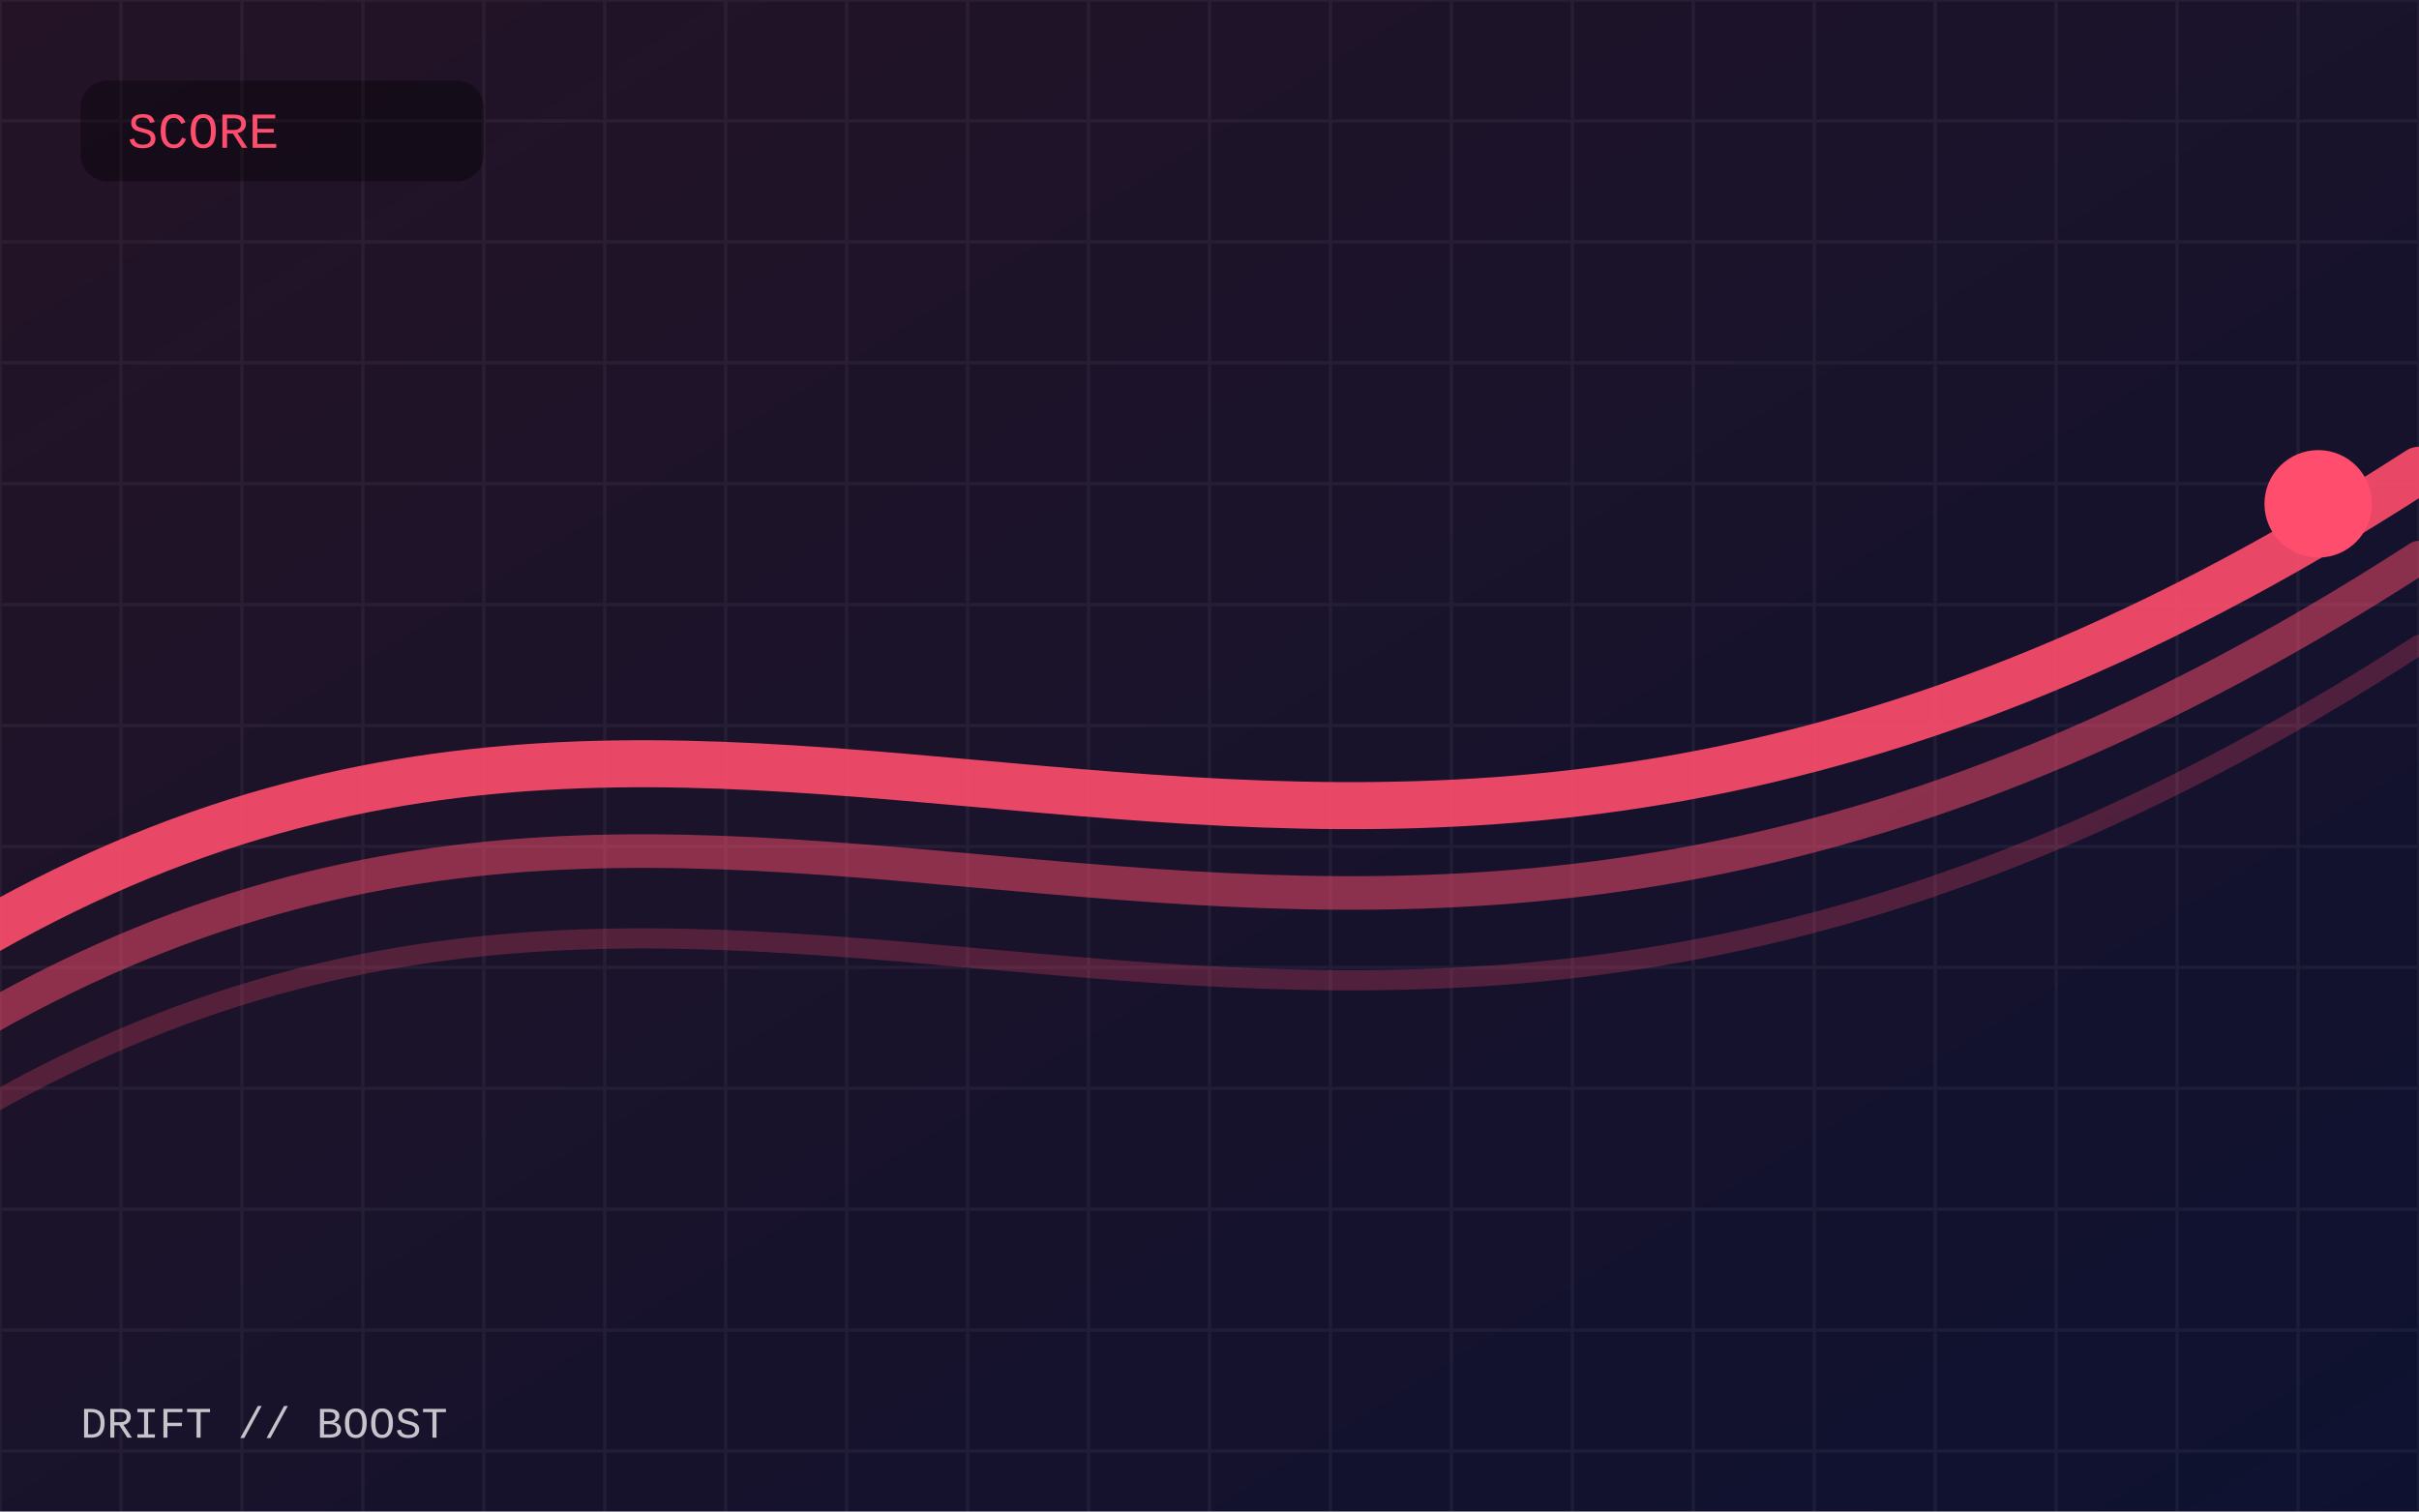
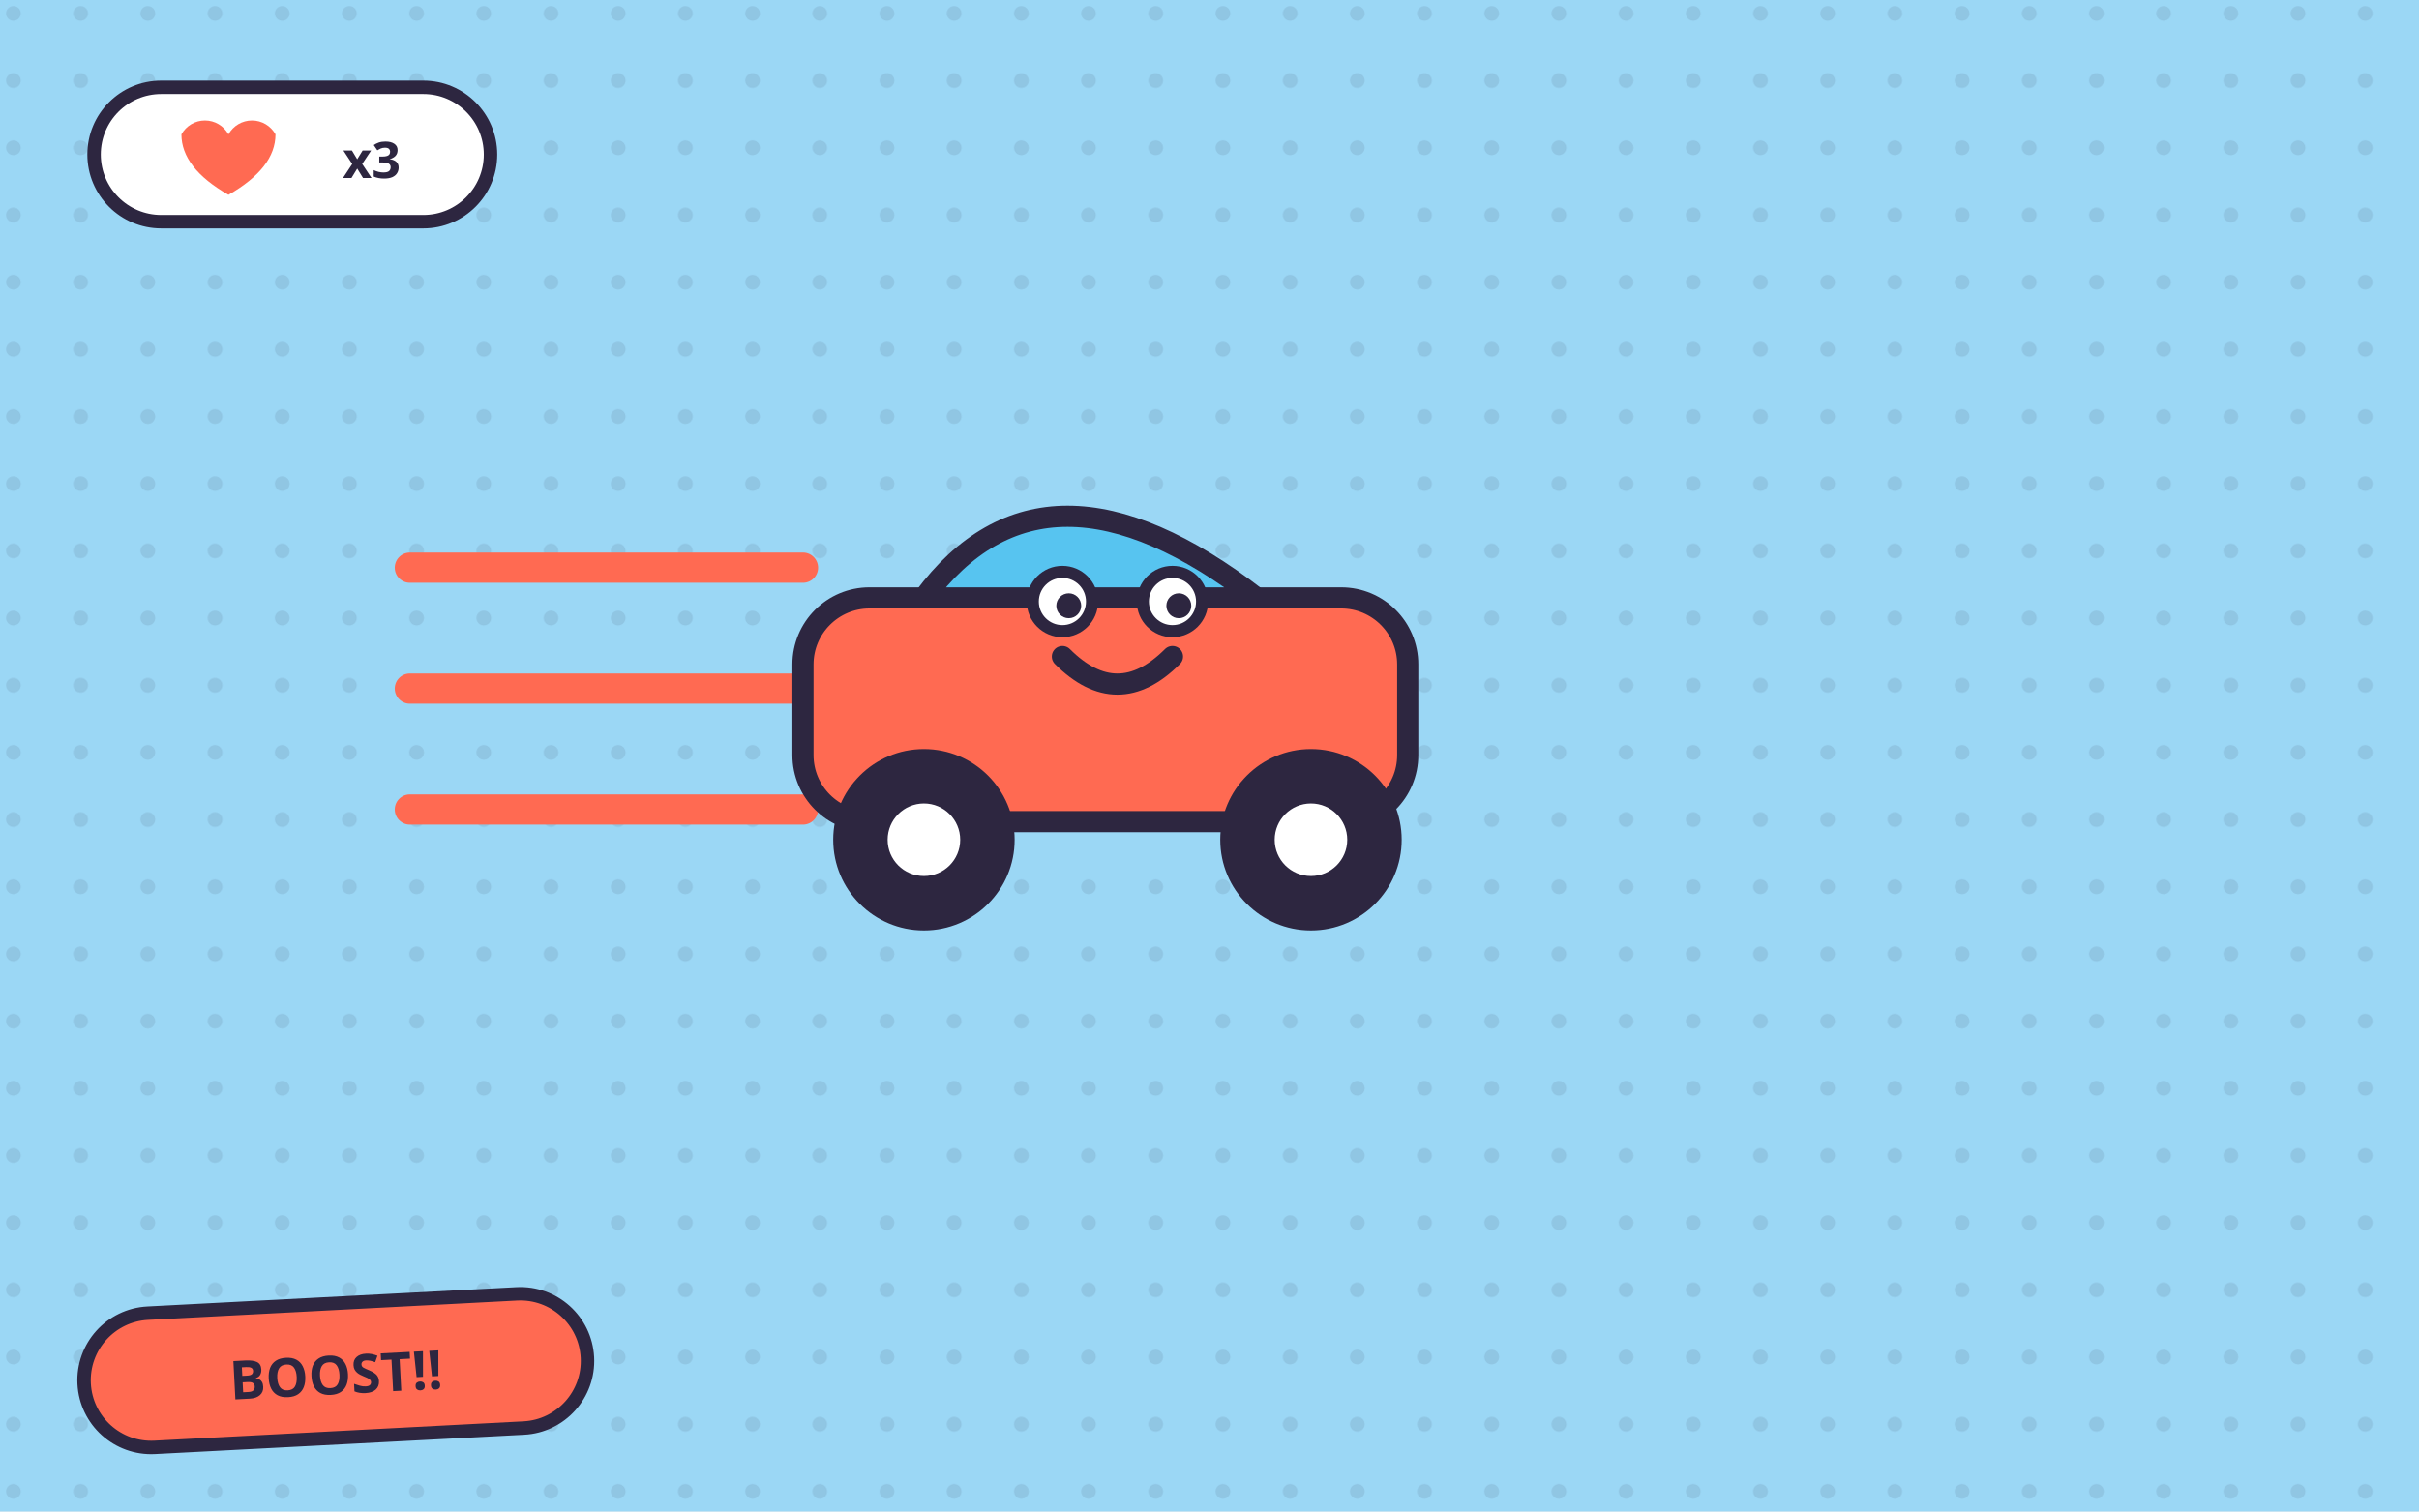
<svg xmlns="http://www.w3.org/2000/svg" viewBox="0 0 720 450" width="720" height="450">
+   <rect width="720" height="450" fill="#9BD7F5" />
  <defs>
-     <linearGradient id="sg" x1="0" y1="0" x2="1" y2="1">
-       <stop offset="0" stop-color="#241326" />
-       <stop offset="1" stop-color="#0E1230" />
-     </linearGradient>
+     <pattern id="ht" width="20" height="20" patternUnits="userSpaceOnUse">
+       <circle cx="4" cy="4" r="2.2" fill="#2D2640" opacity="0.1" />
+     </pattern>
  </defs>
-   <rect width="720" height="450" fill="url(#sg)" />
-   <g opacity="0.05" stroke="#ffffff" stroke-width="1">
-     <line x1="0" y1="0" x2="0" y2="450" />
-     <line x1="36" y1="0" x2="36" y2="450" />
-     <line x1="72" y1="0" x2="72" y2="450" />
-     <line x1="108" y1="0" x2="108" y2="450" />
-     <line x1="144" y1="0" x2="144" y2="450" />
-     <line x1="180" y1="0" x2="180" y2="450" />
-     <line x1="216" y1="0" x2="216" y2="450" />
-     <line x1="252" y1="0" x2="252" y2="450" />
-     <line x1="288" y1="0" x2="288" y2="450" />
-     <line x1="324" y1="0" x2="324" y2="450" />
-     <line x1="360" y1="0" x2="360" y2="450" />
-     <line x1="396" y1="0" x2="396" y2="450" />
-     <line x1="432" y1="0" x2="432" y2="450" />
-     <line x1="468" y1="0" x2="468" y2="450" />
-     <line x1="504" y1="0" x2="504" y2="450" />
-     <line x1="540" y1="0" x2="540" y2="450" />
-     <line x1="576" y1="0" x2="576" y2="450" />
-     <line x1="612" y1="0" x2="612" y2="450" />
-     <line x1="648" y1="0" x2="648" y2="450" />
-     <line x1="684" y1="0" x2="684" y2="450" />
-     <line x1="720" y1="0" x2="720" y2="450" />
-     <line x1="0" y1="0" x2="720" y2="0" />
-     <line x1="0" y1="36" x2="720" y2="36" />
-     <line x1="0" y1="72" x2="720" y2="72" />
-     <line x1="0" y1="108" x2="720" y2="108" />
-     <line x1="0" y1="144" x2="720" y2="144" />
-     <line x1="0" y1="180" x2="720" y2="180" />
-     <line x1="0" y1="216" x2="720" y2="216" />
-     <line x1="0" y1="252" x2="720" y2="252" />
-     <line x1="0" y1="288" x2="720" y2="288" />
-     <line x1="0" y1="324" x2="720" y2="324" />
-     <line x1="0" y1="360" x2="720" y2="360" />
-     <line x1="0" y1="396" x2="720" y2="396" />
-     <line x1="0" y1="432" x2="720" y2="432" />
+   <rect width="720" height="450" fill="url(#ht)" />
+   <g transform="translate(-40,-20) scale(0.9)">
+     <g>
+       <line x1="180" y1="210" x2="310" y2="210" stroke="#FF6A52" stroke-width="10" stroke-linejoin="round" stroke-linecap="round" />
+       <line x1="180" y1="250" x2="310" y2="250" stroke="#FF6A52" stroke-width="10" stroke-linejoin="round" stroke-linecap="round" />
+       <line x1="180" y1="290" x2="310" y2="290" stroke="#FF6A52" stroke-width="10" stroke-linejoin="round" stroke-linecap="round" />
+       <rect x="310" y="220" width="200" height="74" rx="22" fill="#FF6A52" stroke="#2D2640" stroke-width="7" stroke-linejoin="round" stroke-linecap="round" />
+       <path d="M350 220 q40 -54 110 0 Z" fill="#57C4F0" stroke="#2D2640" stroke-width="7" stroke-linejoin="round" stroke-linecap="round" />
+       <circle cx="350" cy="300" r="30" fill="#2D2640" />
+       <circle cx="350" cy="300" r="12" fill="#fff" />
+       <circle cx="478" cy="300" r="30" fill="#2D2640" />
+       <circle cx="478" cy="300" r="12" fill="#fff" />
+       <g>
+         <circle cx="395.8" cy="221.2" r="9.8" fill="#fff" stroke="#2D2640" stroke-width="4" stroke-linejoin="round" stroke-linecap="round" />
+         <circle cx="397.9" cy="222.6" r="4.116" fill="#2D2640" />
+         <circle cx="432.2" cy="221.2" r="9.8" fill="#fff" stroke="#2D2640" stroke-width="4" stroke-linejoin="round" stroke-linecap="round" />
+         <circle cx="434.3" cy="222.6" r="4.116" fill="#2D2640" />
+         <path d="M395.8 239.4 Q414 257.6 432.2 239.4" fill="none" stroke="#2D2640" stroke-width="7" stroke-linejoin="round" stroke-linecap="round" />
+       </g>
+     </g>
  </g>
-   <g fill="none" stroke-linecap="round">
-     <path d="M-40 300 C 220 120, 380 360, 720 140" stroke="#FF4D6D" stroke-width="14" opacity="0.9" />
-     <path d="M-40 326 C 220 146, 380 386, 720 166" stroke="#FF4D6D" stroke-width="10" opacity="0.5" />
-     <path d="M-40 352 C 220 172, 380 412, 720 192" stroke="#FF4D6D" stroke-width="6" opacity="0.25" />
-     <circle cx="690" cy="150" r="16" fill="#FF4D6D" />
+   <g transform="translate(28,26)">
+     <rect width="118" height="40" rx="20" fill="#fff" stroke="#2D2640" stroke-width="4" stroke-linejoin="round" stroke-linecap="round" />
+     <path d="M26 14 a8 8 0 0 1 14 0 a8 8 0 0 1 14 0 q0 10 -14 18 q-14 -8 -14 -18 Z" fill="#FF6A52" />
+     <text x="74" y="27" font-family="Arial Black,sans-serif" font-weight="900" font-size="15" fill="#2D2640">x3</text>
  </g>
-   <rect x="24" y="24" width="120" height="30" rx="8" fill="#000" opacity="0.35" />
-   <text x="38" y="44" font-family="Courier New, monospace" font-size="15" fill="#FF4D6D">SCORE</text>
-   <text x="24" y="428" font-family="Courier New, monospace" font-size="13" fill="#ffffff" opacity="0.75">DRIFT // BOOST</text>
+   <g transform="translate(24,392) rotate(-3)">
+     <rect width="150" height="40" rx="20" fill="#FF6A52" stroke="#2D2640" stroke-width="4" stroke-linejoin="round" stroke-linecap="round" />
+     <text x="75" y="27" font-family="Arial Black,sans-serif" font-weight="900" font-size="16" fill="#2D2640" text-anchor="middle">BOOST!!</text>
+   </g>
</svg>
